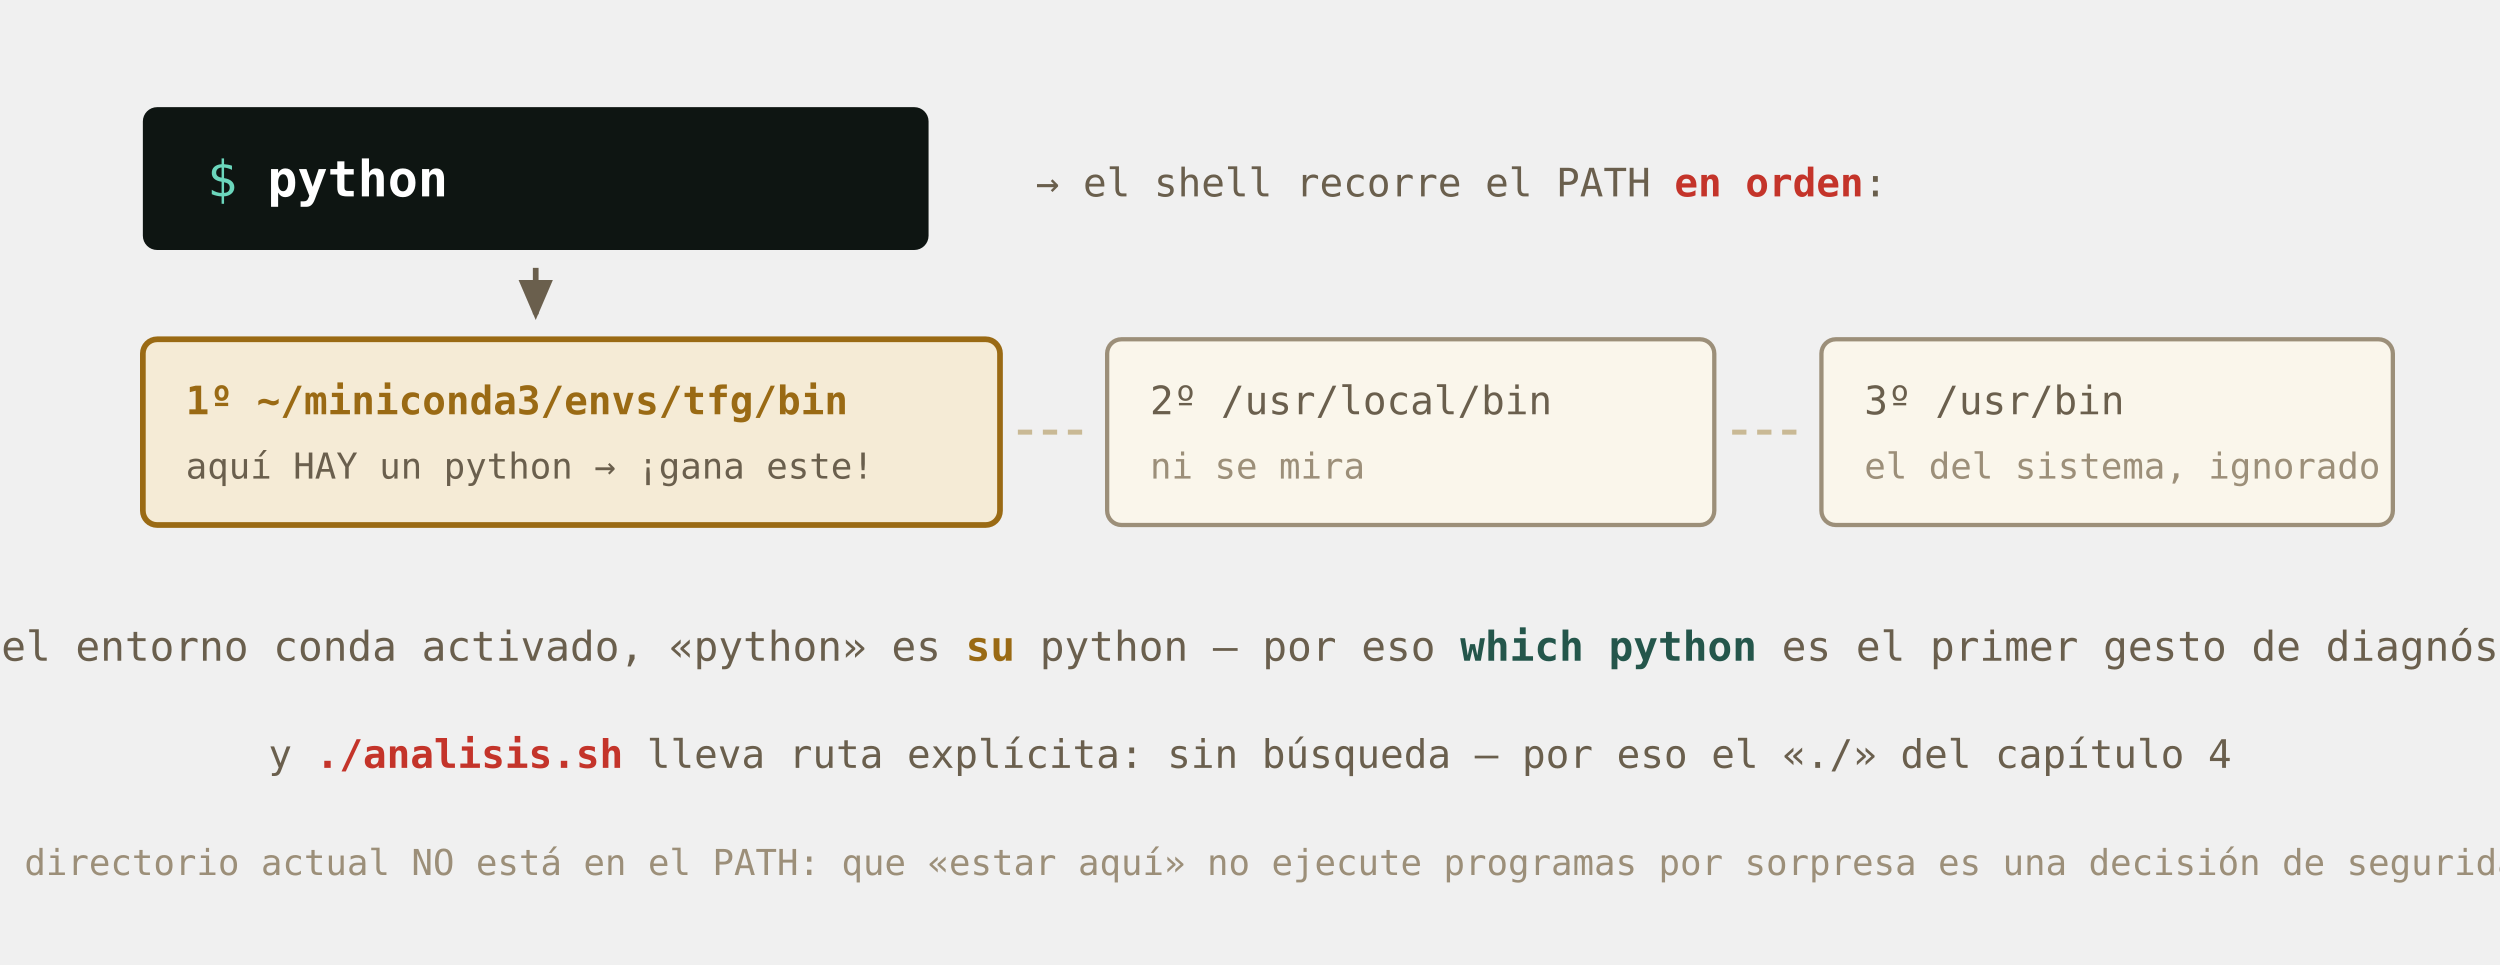
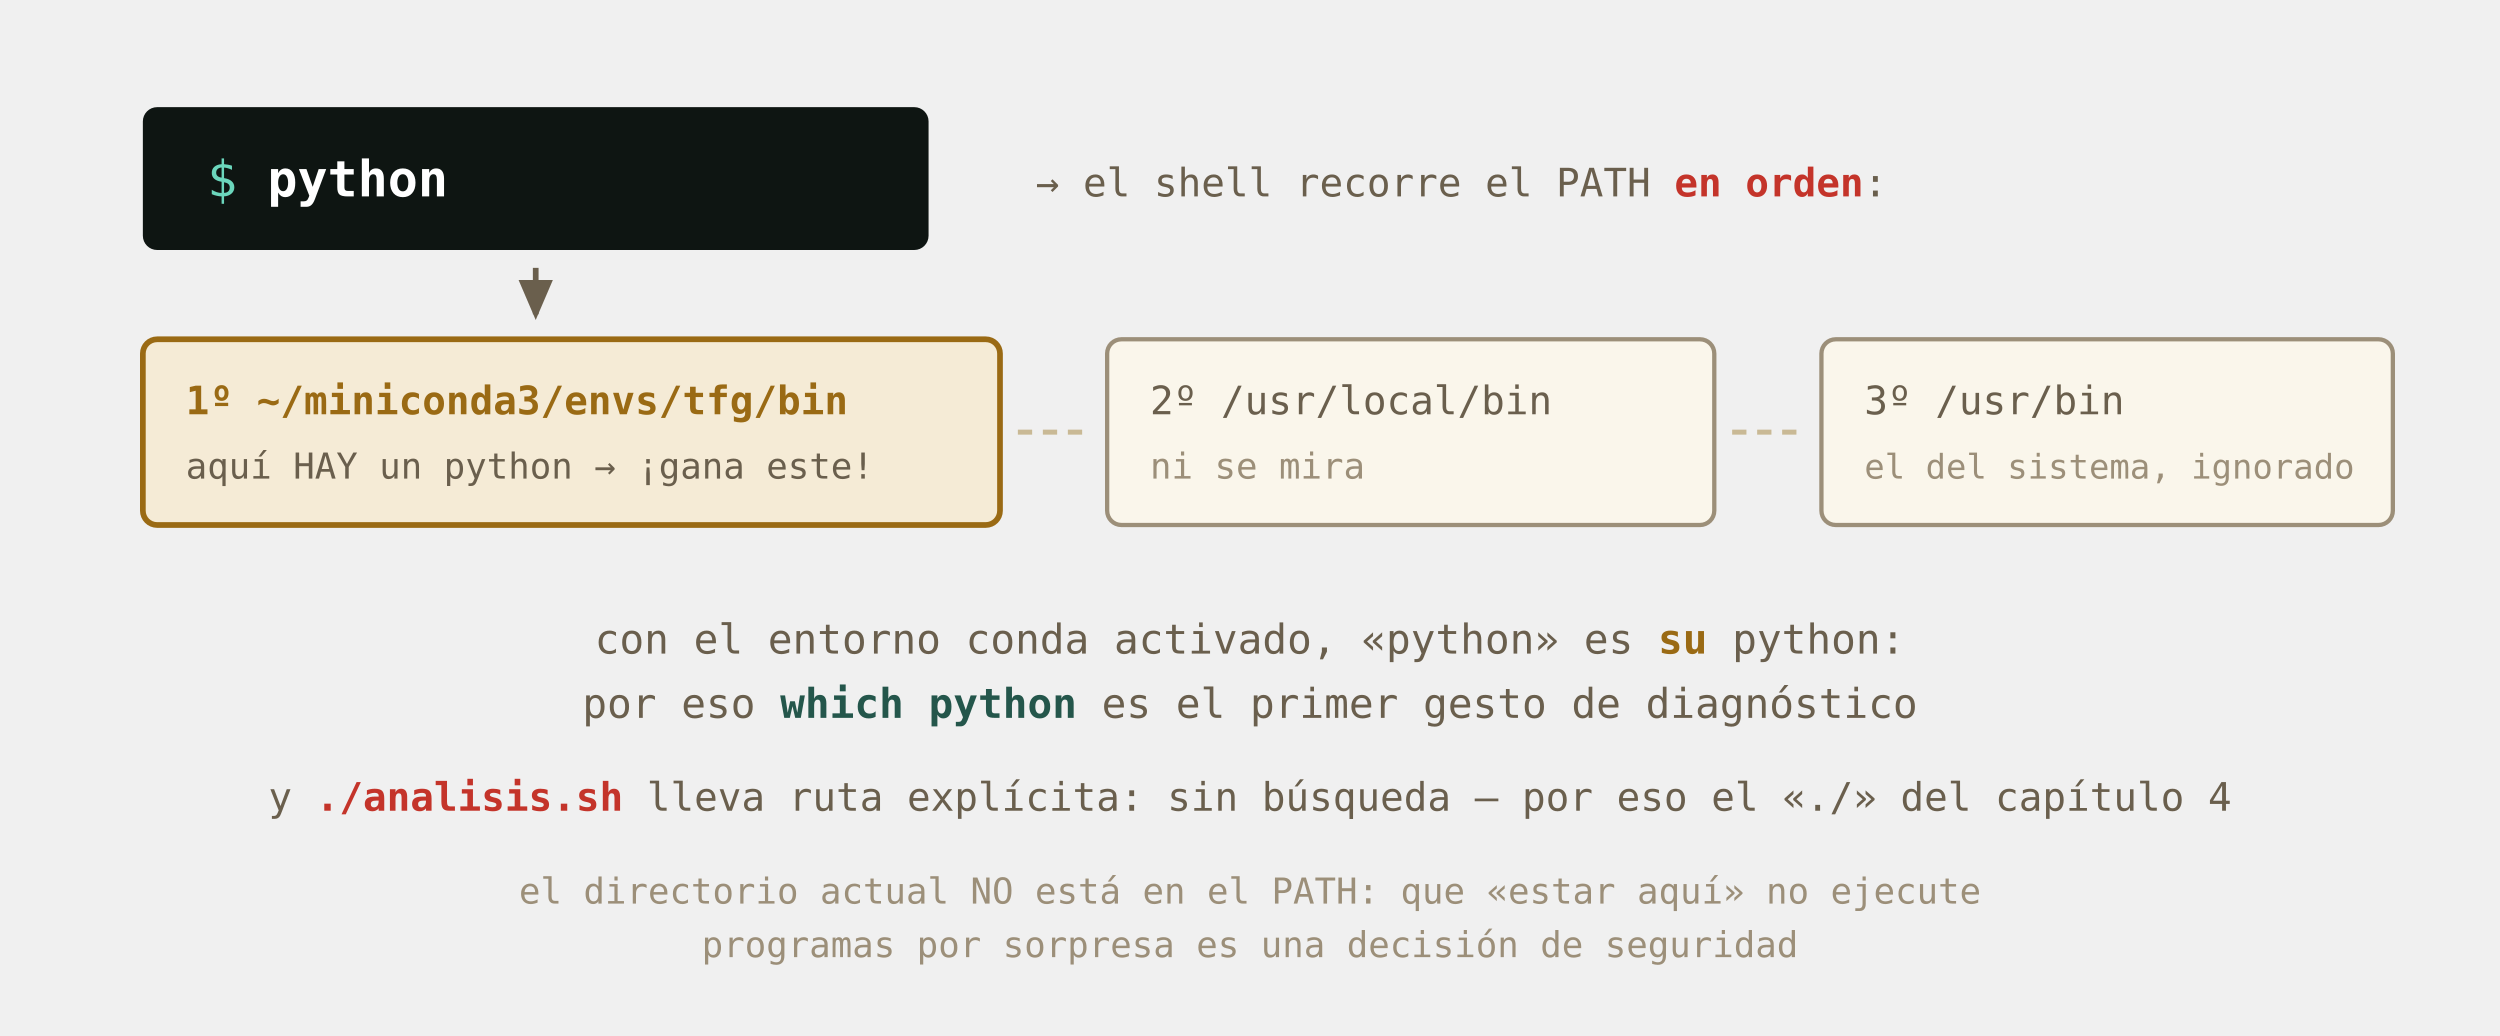
- <svg xmlns="http://www.w3.org/2000/svg" viewBox="0 0 700 270" width="700" height="270" role="img" aria-label="Cómo busca el shell un programa recorriendo el PATH en orden">
+ <svg xmlns="http://www.w3.org/2000/svg" viewBox="0 0 700 290" width="700" height="290" role="img" aria-label="Cómo busca el shell un programa recorriendo el PATH en orden">
  <defs>
    <marker id="fpa" markerWidth="8" markerHeight="8" refX="6" refY="3" orient="auto">
      <path d="M0,0 L7,3 L0,6 z" fill="#6A5F4D" />
    </marker>
  </defs>
  <g font-family="IBM Plex Mono,monospace">
    <rect x="40" y="30" width="220" height="40" rx="4" fill="#0E1512" />
    <text x="58" y="55" font-size="14" fill="#6BD6BC">$ <tspan fill="#FFFFFF" font-weight="600">python</tspan>
    </text>
    <text x="290" y="55" font-size="11" fill="#6A5F4D">→ el shell recorre el PATH <tspan font-weight="600" fill="#C4342A">en orden</tspan>:</text>
    <rect x="40" y="95" width="240" height="52" rx="4" fill="#F5EBD6" stroke="#9A6A14" stroke-width="1.6" />
    <text x="52" y="116" font-size="11" fill="#9A6A14" font-weight="600">1º ~/miniconda3/envs/tfg/bin</text>
    <text x="52" y="134" font-size="10" fill="#6A5F4D">aquí HAY un python → ¡gana este!</text>
    <rect x="310" y="95" width="170" height="52" rx="4" fill="#FAF6EB" stroke="#9C8F79" stroke-width="1.2" />
    <text x="322" y="116" font-size="11" fill="#6A5F4D">2º /usr/local/bin</text>
    <text x="322" y="134" font-size="10" fill="#9C8F79">ni se mira</text>
    <rect x="510" y="95" width="160" height="52" rx="4" fill="#FAF6EB" stroke="#9C8F79" stroke-width="1.2" />
    <text x="522" y="116" font-size="11" fill="#6A5F4D">3º /usr/bin</text>
-     <text x="522" y="134" font-size="10" fill="#9C8F79">el del sistema, ignorado</text>
+     <text x="522" y="134" font-size="9.5" fill="#9C8F79">el del sistema, ignorado</text>
    <line x1="150" y1="75" x2="150" y2="88" stroke="#6A5F4D" stroke-width="1.6" marker-end="url(#fpa)" />
    <line x1="285" y1="121" x2="303" y2="121" stroke="#C9B995" stroke-width="1.4" stroke-dasharray="4 3" />
    <line x1="485" y1="121" x2="503" y2="121" stroke="#C9B995" stroke-width="1.4" stroke-dasharray="4 3" />
-     <text x="350" y="185" font-size="11.5" fill="#6A5F4D" text-anchor="middle">con el entorno conda activado, «python» es <tspan fill="#9A6A14" font-weight="600">su</tspan> python — por eso <tspan fill="#24564B" font-weight="600">which python</tspan> es el primer gesto de diagnóstico</text>
-     <text x="350" y="215" font-size="11" fill="#6A5F4D" text-anchor="middle">y <tspan font-weight="600" fill="#C4342A">./analisis.sh</tspan> lleva ruta explícita: sin búsqueda — por eso el «./» del capítulo 4</text>
-     <text x="350" y="245" font-size="10" fill="#9C8F79" text-anchor="middle">el directorio actual NO está en el PATH: que «estar aquí» no ejecute programas por sorpresa es una decisión de seguridad</text>
+     <text x="350" y="183" font-size="11.5" fill="#6A5F4D" text-anchor="middle">con el entorno conda activado, «python» es <tspan fill="#9A6A14" font-weight="600">su</tspan> python:</text>
+     <text x="350" y="201" font-size="11.5" fill="#6A5F4D" text-anchor="middle">por eso <tspan fill="#24564B" font-weight="600">which python</tspan> es el primer gesto de diagnóstico</text>
+     <text x="350" y="227" font-size="11" fill="#6A5F4D" text-anchor="middle">y <tspan font-weight="600" fill="#C4342A">./analisis.sh</tspan> lleva ruta explícita: sin búsqueda — por eso el «./» del capítulo 4</text>
+     <text x="350" y="253" font-size="10" fill="#9C8F79" text-anchor="middle">el directorio actual NO está en el PATH: que «estar aquí» no ejecute</text>
+     <text x="350" y="268" font-size="10" fill="#9C8F79" text-anchor="middle">programas por sorpresa es una decisión de seguridad</text>
  </g>
</svg>
